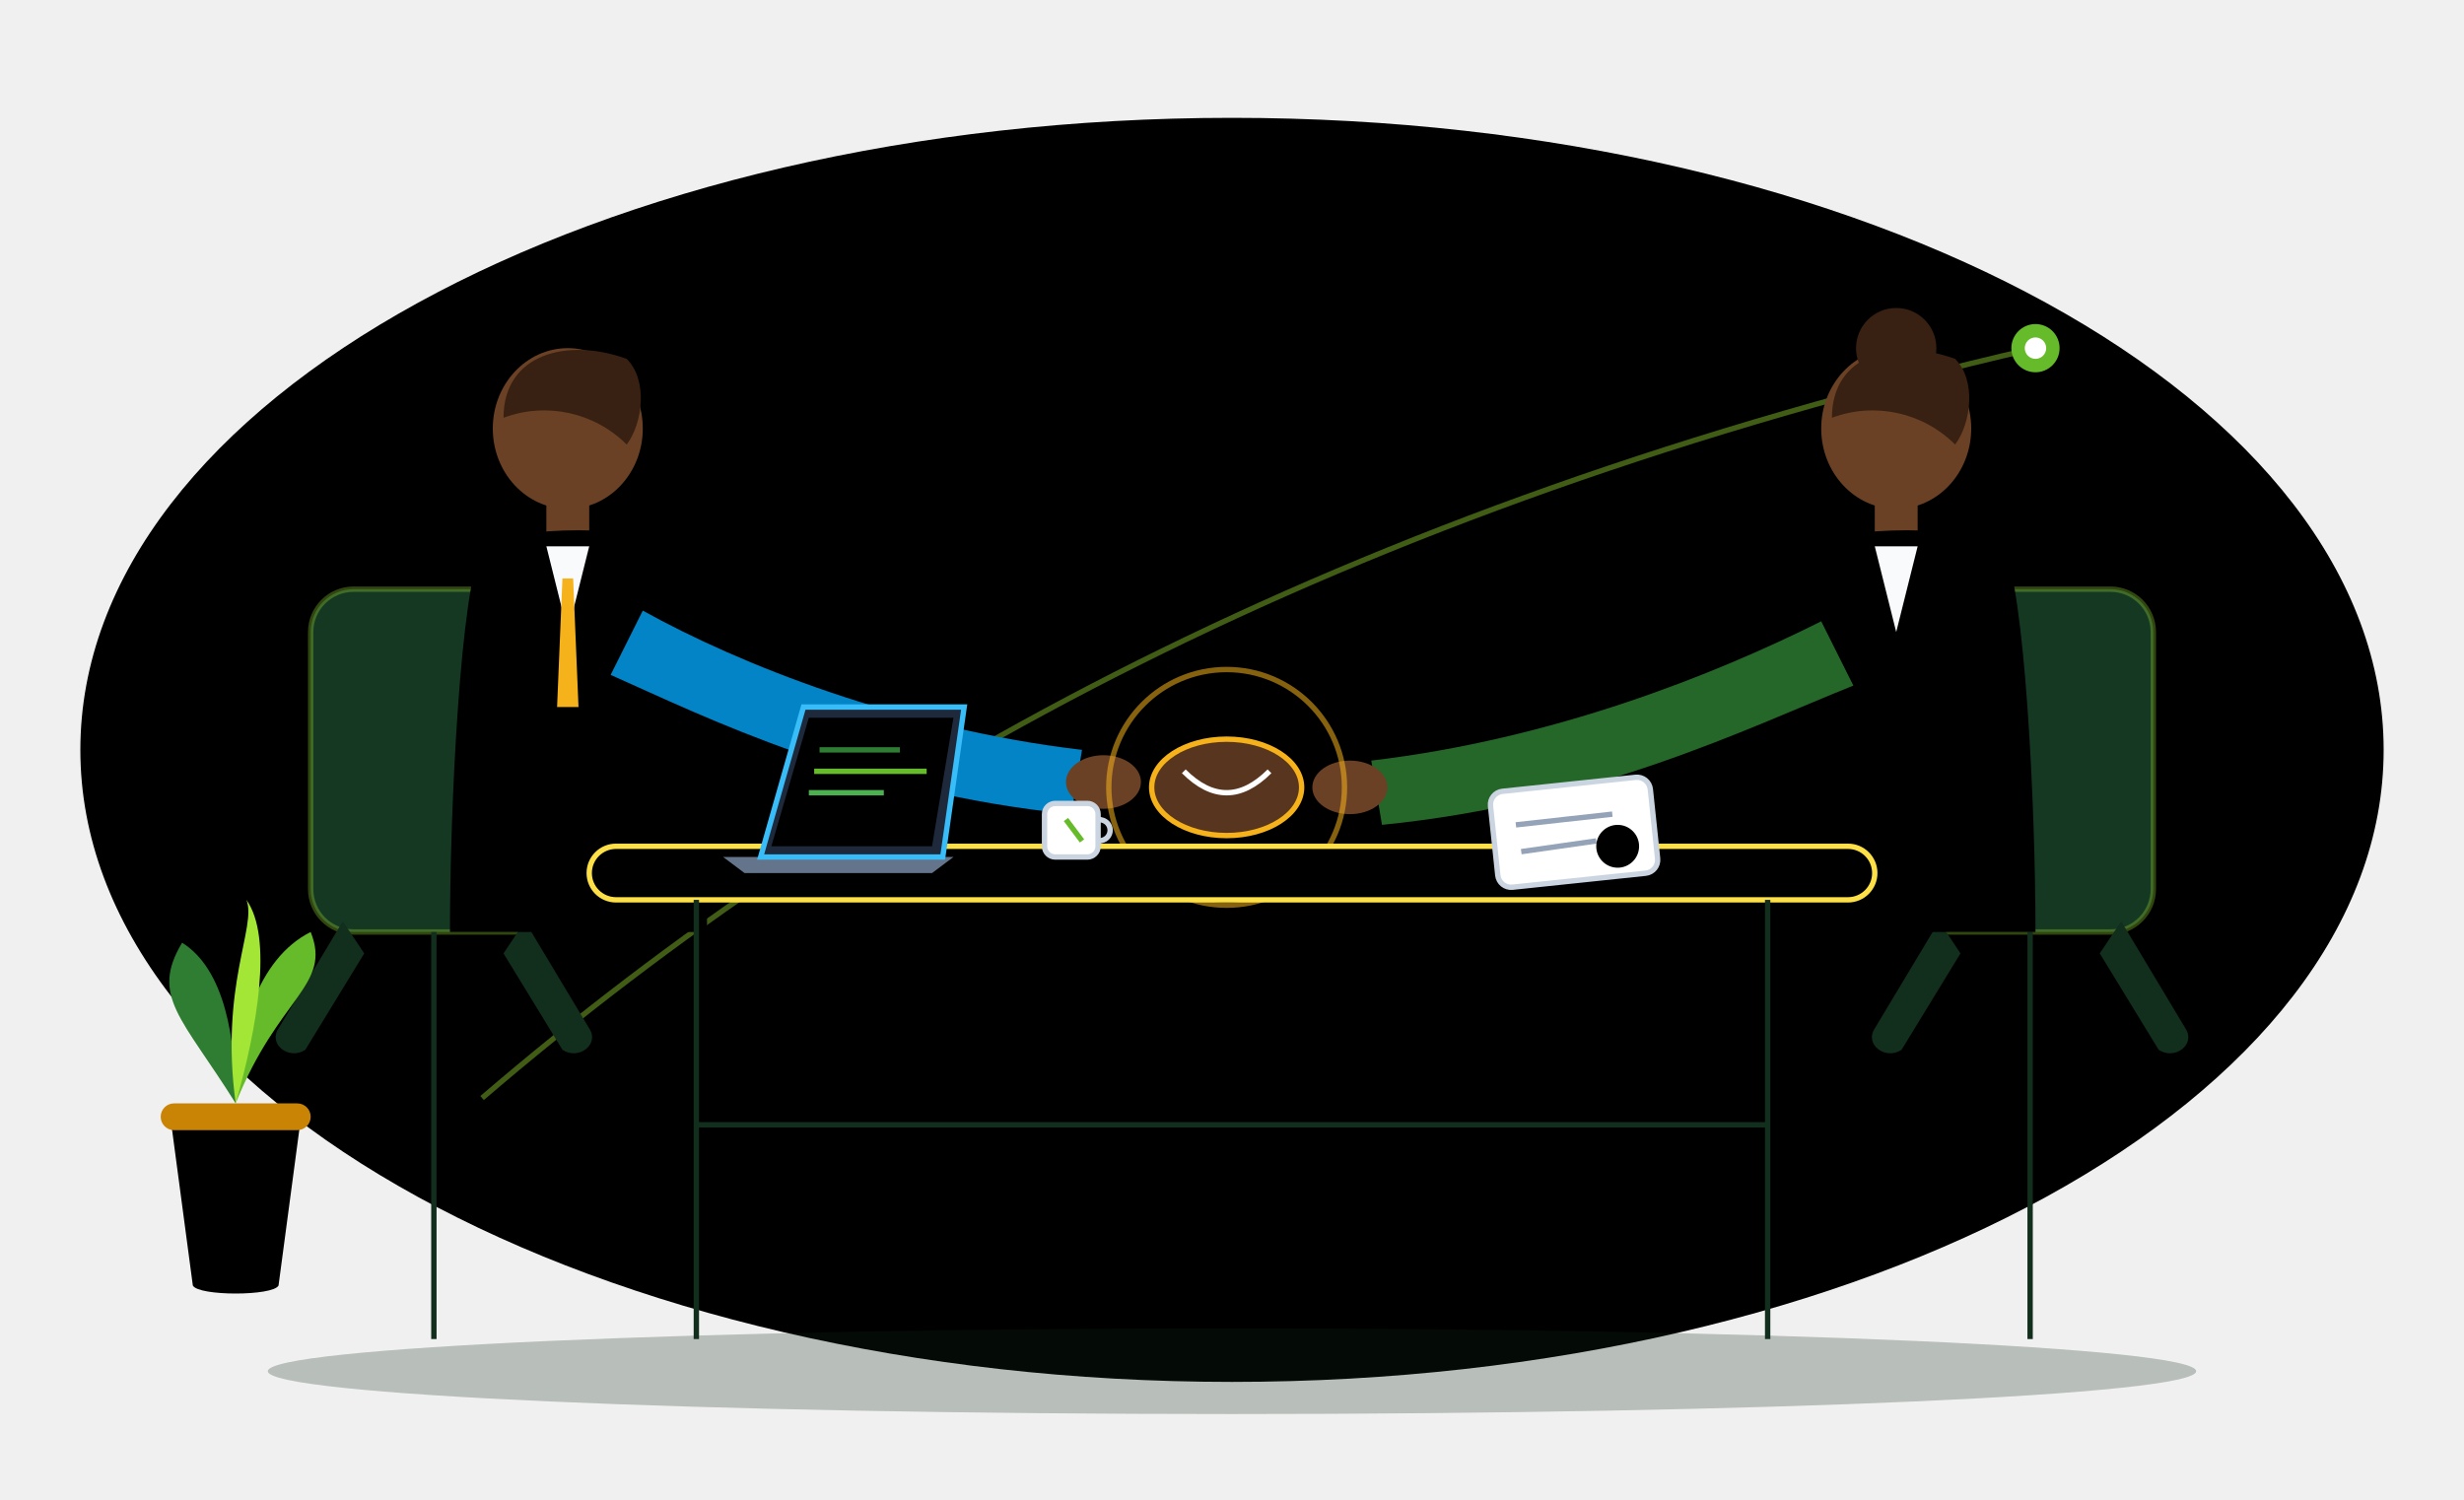
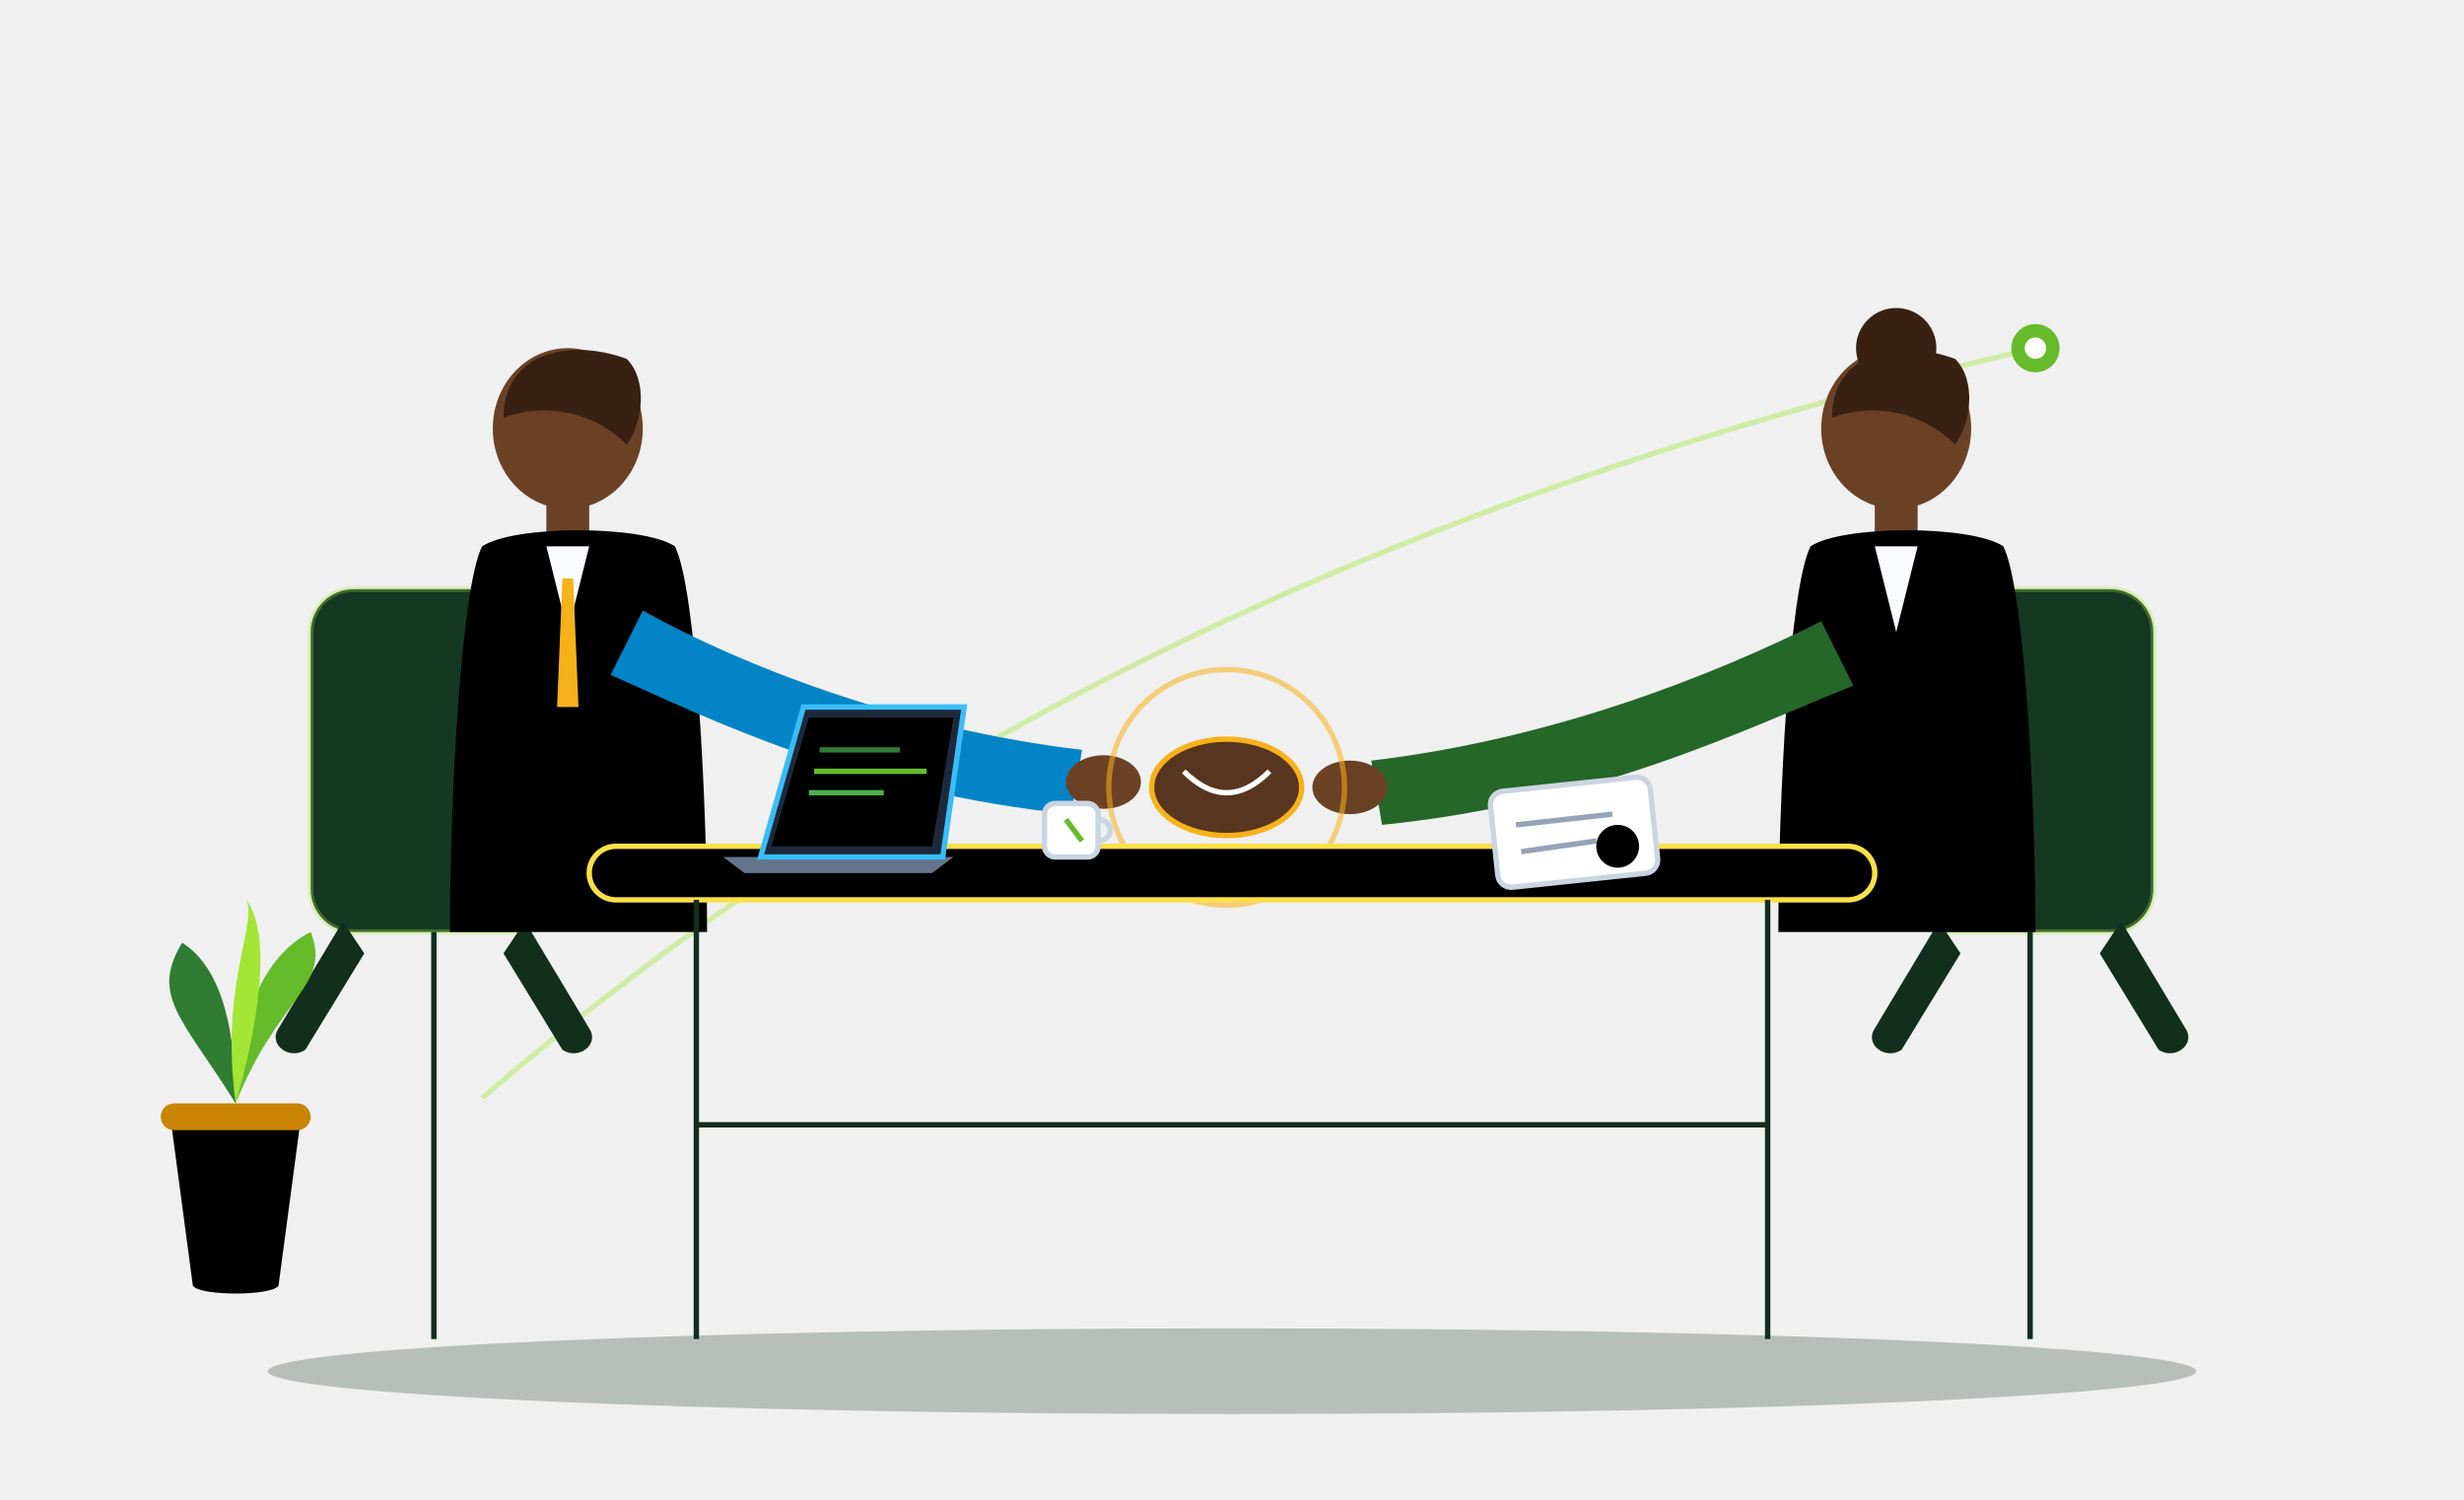
<svg xmlns="http://www.w3.org/2000/svg" viewBox="0 0 460 280" width="100%" height="100%" fill="none">
  <defs>
    <linearGradient id="clientJacketGrad" x1="0%" y1="0%" x2="100%" y2="100%">
      <stop offset="0%" stopColor="#38BDF8" />
      <stop offset="100%" stopColor="#0284C7" />
    </linearGradient>
    <linearGradient id="partnerJacketGrad" x1="0%" y1="0%" x2="100%" y2="100%">
      <stop offset="0%" stopColor="#A3E635" />
      <stop offset="100%" stopColor="#2E7D32" />
    </linearGradient>
    <linearGradient id="woodTableGrad" x1="0%" y1="0%" x2="100%" y2="0%">
      <stop offset="0%" stopColor="#D97706" />
      <stop offset="50%" stopColor="#F59E0B" />
      <stop offset="100%" stopColor="#D97706" />
    </linearGradient>
    <linearGradient id="potGrad" x1="0%" y1="0%" x2="100%" y2="100%">
      <stop offset="0%" stopColor="#F6B21A" />
      <stop offset="100%" stopColor="#D97706" />
    </linearGradient>
    <linearGradient id="screenGlowGrad" x1="0%" y1="0%" x2="100%" y2="100%">
      <stop offset="0%" stopColor="#E8F9D6" />
      <stop offset="100%" stopColor="#CEF5A0" />
    </linearGradient>
    <linearGradient id="treeLeafGrad" x1="0%" y1="0%" x2="100%" y2="100%">
      <stop offset="0%" stopColor="#A3E635" />
      <stop offset="100%" stopColor="#2E7D32" />
    </linearGradient>
-     <radialGradient id="lemonAuraCenter" cx="50%" cy="50%" r="50%">
-       <stop offset="0%" stopColor="#D4F933" stopOpacity="0.48" />
-       <stop offset="30%" stopColor="#BEF264" stopOpacity="0.35" />
-       <stop offset="60%" stopColor="#84CC16" stopOpacity="0.18" />
-       <stop offset="85%" stopColor="#65A30D" stopOpacity="0.06" />
-       <stop offset="100%" stopColor="#4D7C0F" stopOpacity="0" />
-     </radialGradient>
-     <radialGradient id="lemonCoreGlow" cx="50%" cy="48%" r="42%">
-       <stop offset="0%" stopColor="#ECFCCB" stopOpacity="0.65" />
-       <stop offset="25%" stopColor="#D4F933" stopOpacity="0.45" />
-       <stop offset="65%" stopColor="#A3E635" stopOpacity="0.20" />
-       <stop offset="100%" stopColor="#66BB2A" stopOpacity="0" />
-     </radialGradient>
-     <linearGradient id="lemonHorizonGrad" x1="0%" y1="0%" x2="100%" y2="0%">
-       <stop offset="0%" stopColor="#D4F933" stopOpacity="0" />
-       <stop offset="25%" stopColor="#D4F933" stopOpacity="0.25" />
-       <stop offset="50%" stopColor="#FEF08A" stopOpacity="0.45" />
-       <stop offset="75%" stopColor="#D4F933" stopOpacity="0.25" />
-       <stop offset="100%" stopColor="#D4F933" stopOpacity="0" />
-     </linearGradient>
  </defs>
-   <g id="lemon-backdrop-glow">
-     <ellipse cx="230" cy="140" rx="215" ry="118" fill="url(#lemonAuraCenter)" />
-     <ellipse cx="230" cy="135" rx="145" ry="85" fill="url(#lemonCoreGlow)" />
-     <ellipse cx="230" cy="160" rx="170" ry="20" fill="url(#lemonHorizonGrad)" />
-   </g>
  <ellipse cx="230" cy="256" rx="180" ry="8" fill="rgba(18, 43, 26, 0.25)" />
  <path d="M 90 205 C 160 145, 250 95, 380 65" stroke="rgba(163, 230, 53, 0.4)" strokeWidth="2" strokeDasharray="5 5" fill="none" />
  <circle cx="380" cy="65" r="4.5" fill="#66BB2A" />
  <circle cx="380" cy="65" r="2" fill="#FFFFFF" />
  <g id="client-figure">
    <rect x="58" y="110" width="46" height="64" rx="8" fill="#153823" stroke="rgba(163, 230, 53, 0.3)" strokeWidth="1.5" />
    <path d="M 64 172 L 52 192 C 50 195 54 198 57 196 L 68 178 Z" fill="#122E1D" />
    <path d="M 81 174 L 81 250" stroke="#122E1D" strokeWidth="4.5" strokeLinecap="round" />
    <path d="M 98 172 L 110 192 C 112 195 108 198 105 196 L 94 178 Z" fill="#122E1D" />
    <ellipse cx="106" cy="80" rx="14" ry="15" fill="#6B4125" />
    <path d="M 94 78 C 94 66, 106 63, 117 67 C 121 71, 120 79, 117 83 C 111 77, 102 75, 94 78 Z" fill="#382112" />
    <rect x="102" y="93" width="8" height="10" fill="#6B4125" />
    <path d="M 90 102 C 86 110, 84 150, 84 174 L 132 174 C 132 150, 130 110, 126 102 C 120 98, 96 98, 90 102 Z" fill="url(#clientJacketGrad)" />
    <polygon points="102,102 110,102 106,118" fill="#F8FAFC" />
    <polygon points="105,108 107,108 108,132 104,132" fill="#F6B21A" />
    <path d="M 120 114 C 138 124, 168 136, 202 140 L 200 152 C 160 148, 132 134, 114 126 Z" fill="#0284C7" />
    <ellipse cx="206" cy="146" rx="7" ry="5" fill="#6B4125" />
  </g>
  <g id="partner-figure">
    <rect x="356" y="110" width="46" height="64" rx="8" fill="#153823" stroke="rgba(163, 230, 53, 0.3)" strokeWidth="1.5" />
    <path d="M 362 172 L 350 192 C 348 195 352 198 355 196 L 366 178 Z" fill="#122E1D" />
    <path d="M 379 174 L 379 250" stroke="#122E1D" strokeWidth="4.5" strokeLinecap="round" />
    <path d="M 396 172 L 408 192 C 410 195 406 198 403 196 L 392 178 Z" fill="#122E1D" />
    <ellipse cx="354" cy="80" rx="14" ry="15" fill="#6B4125" />
    <circle cx="354" cy="65" r="7.5" fill="#382112" />
    <path d="M 342 78 C 342 66, 354 63, 365 67 C 369 71, 368 79, 365 83 C 359 77, 350 75, 342 78 Z" fill="#382112" />
    <rect x="350" y="93" width="8" height="10" fill="#6B4125" />
    <path d="M 338 102 C 334 110, 332 150, 332 174 L 380 174 C 380 150, 378 110, 374 102 C 368 98, 344 98, 338 102 Z" fill="url(#partnerJacketGrad)" />
    <polygon points="350,102 358,102 354,118" fill="#F8FAFC" />
    <path d="M 340 116 C 320 126, 290 138, 256 142 L 258 154 C 298 150, 326 136, 346 128 Z" fill="#256629" />
    <ellipse cx="252" cy="147" rx="7" ry="5" fill="#6B4125" />
  </g>
  <g id="handshake-clasp">
    <ellipse cx="229" cy="147" rx="14" ry="9" fill="#58351E" stroke="#F6B21A" strokeWidth="1.8" />
    <path d="M 221 144 Q 229 152 237 144" stroke="#FFFFFF" strokeWidth="1.8" strokeLinecap="round" fill="none" />
    <circle cx="229" cy="147" r="22" stroke="rgba(246, 178, 26, 0.55)" strokeWidth="1.5" strokeDasharray="4 4" fill="none" />
  </g>
  <g id="conference-table">
    <rect x="110" y="158" width="240" height="10" rx="5" fill="url(#woodTableGrad)" stroke="#FDE047" strokeWidth="1" />
    <line x1="130" y1="168" x2="130" y2="250" stroke="#122E1D" strokeWidth="4.5" strokeLinecap="round" />
    <line x1="330" y1="168" x2="330" y2="250" stroke="#122E1D" strokeWidth="4.5" strokeLinecap="round" />
    <line x1="130" y1="210" x2="330" y2="210" stroke="#122E1D" strokeWidth="2.5" />
    <polygon points="135,160 178,160 174,163 139,163" fill="#64748B" />
    <polygon points="142,160 150,132 180,132 176,160" fill="#1E293B" stroke="#38BDF8" strokeWidth="1" />
    <polygon points="144,158 151,134 178,134 174,158" fill="url(#screenGlowGrad)" />
    <line x1="153" y1="140" x2="168" y2="140" stroke="#2E7D32" strokeWidth="1.5" strokeLinecap="round" />
    <line x1="152" y1="144" x2="173" y2="144" stroke="#66BB2A" strokeWidth="1.5" strokeLinecap="round" />
    <line x1="151" y1="148" x2="165" y2="148" stroke="#4CAF50" strokeWidth="1.5" strokeLinecap="round" />
    <rect x="278" y="148" width="30" height="18" rx="2.5" fill="#FFFFFF" stroke="#CBD5E1" strokeWidth="1" transform="rotate(-6 278 148)" />
    <line x1="283" y1="154" x2="301" y2="152" stroke="#94A3B8" strokeWidth="1.5" strokeLinecap="round" />
    <line x1="284" y1="159" x2="298" y2="157" stroke="#94A3B8" strokeWidth="1.5" strokeLinecap="round" />
    <circle cx="302" cy="158" r="4" fill="url(#potGrad)" />
    <rect x="195" y="150" width="10" height="10" rx="2" fill="#FFFFFF" stroke="#CBD5E1" strokeWidth="1" />
    <path d="M 205 153 C 208 153, 208 157, 205 157" stroke="#CBD5E1" strokeWidth="1" fill="none" />
    <line x1="199" y1="153" x2="202" y2="157" stroke="#66BB2A" strokeWidth="1.5" />
  </g>
  <g id="growth-plant" transform="translate(18, 168)">
    <path d="M 14 42 L 18 72 C 19 74 33 74 34 72 L 38 42 Z" fill="url(#potGrad)" />
    <rect x="12" y="38" width="28" height="5" rx="2.5" fill="#C98405" />
    <path d="M 26 38 C 16 22, 10 18, 16 8 C 24 13, 26 26, 26 38 Z" fill="#2E7D32" />
    <path d="M 26 38 C 34 18, 44 16, 40 6 C 30 11, 26 25, 26 38 Z" fill="#66BB2A" />
    <path d="M 26 38 C 23 16, 30 5, 28 0 C 33 7, 30 24, 26 38 Z" fill="#A3E635" />
  </g>
</svg>
